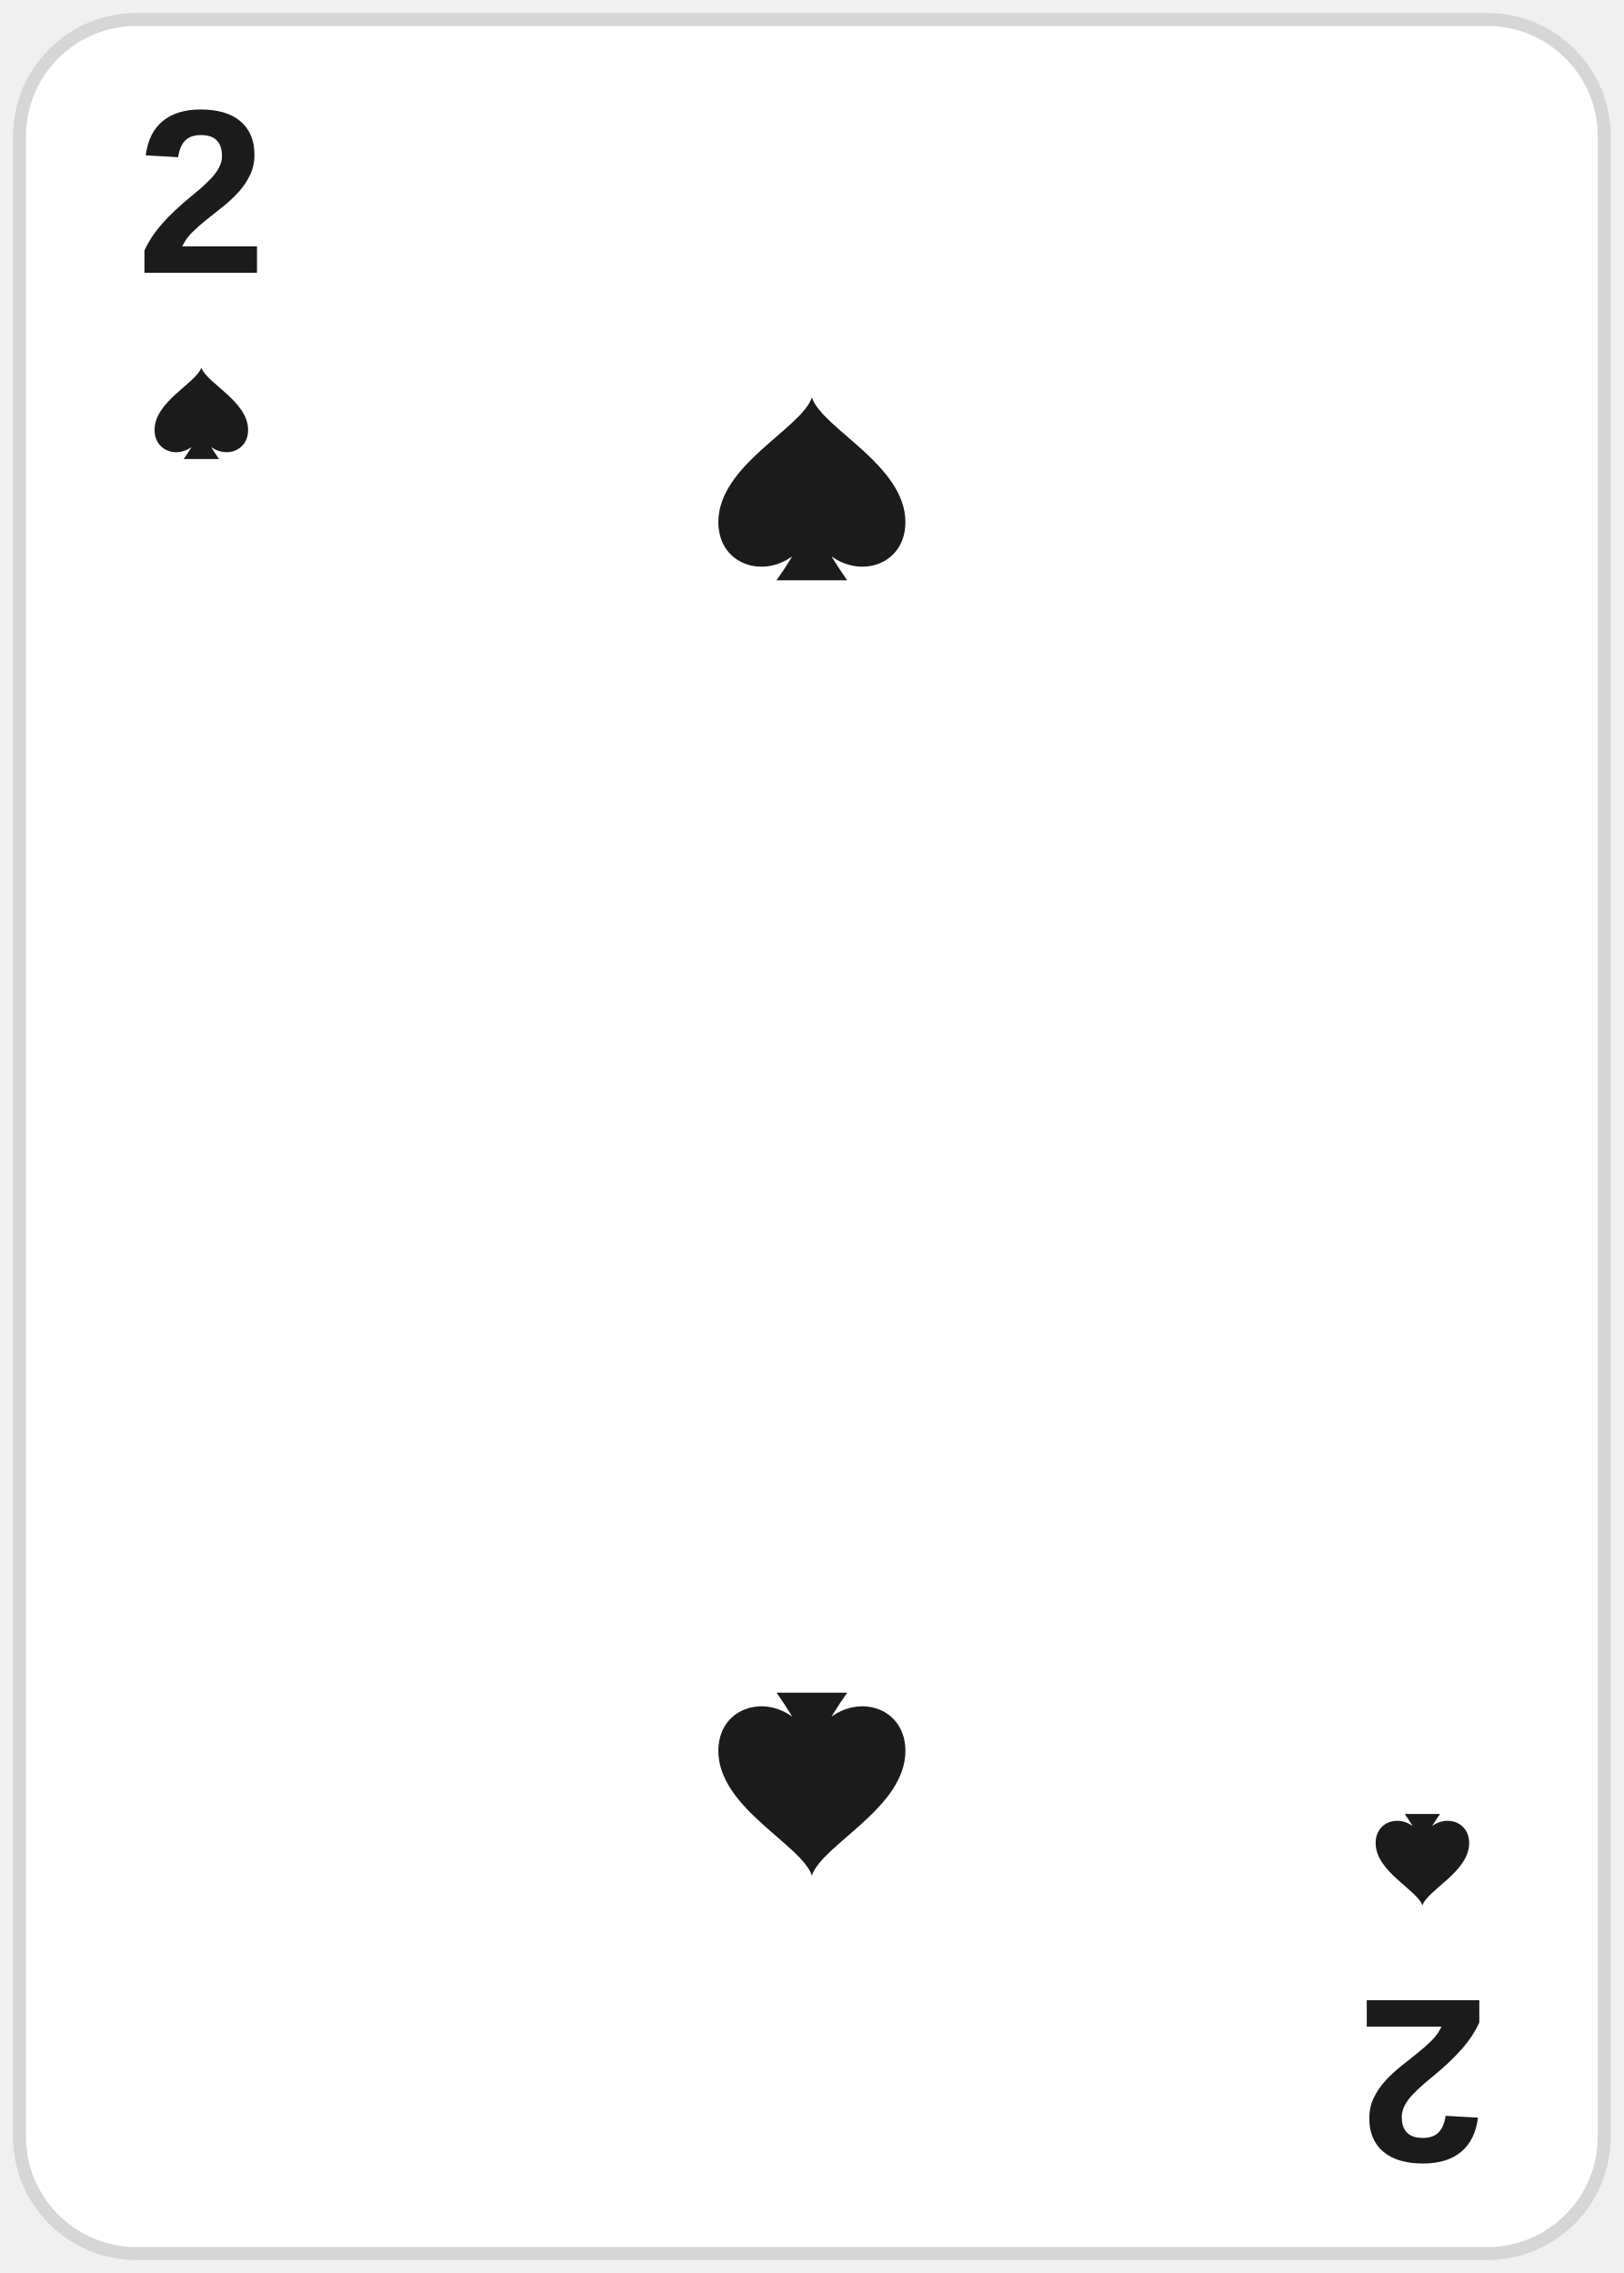
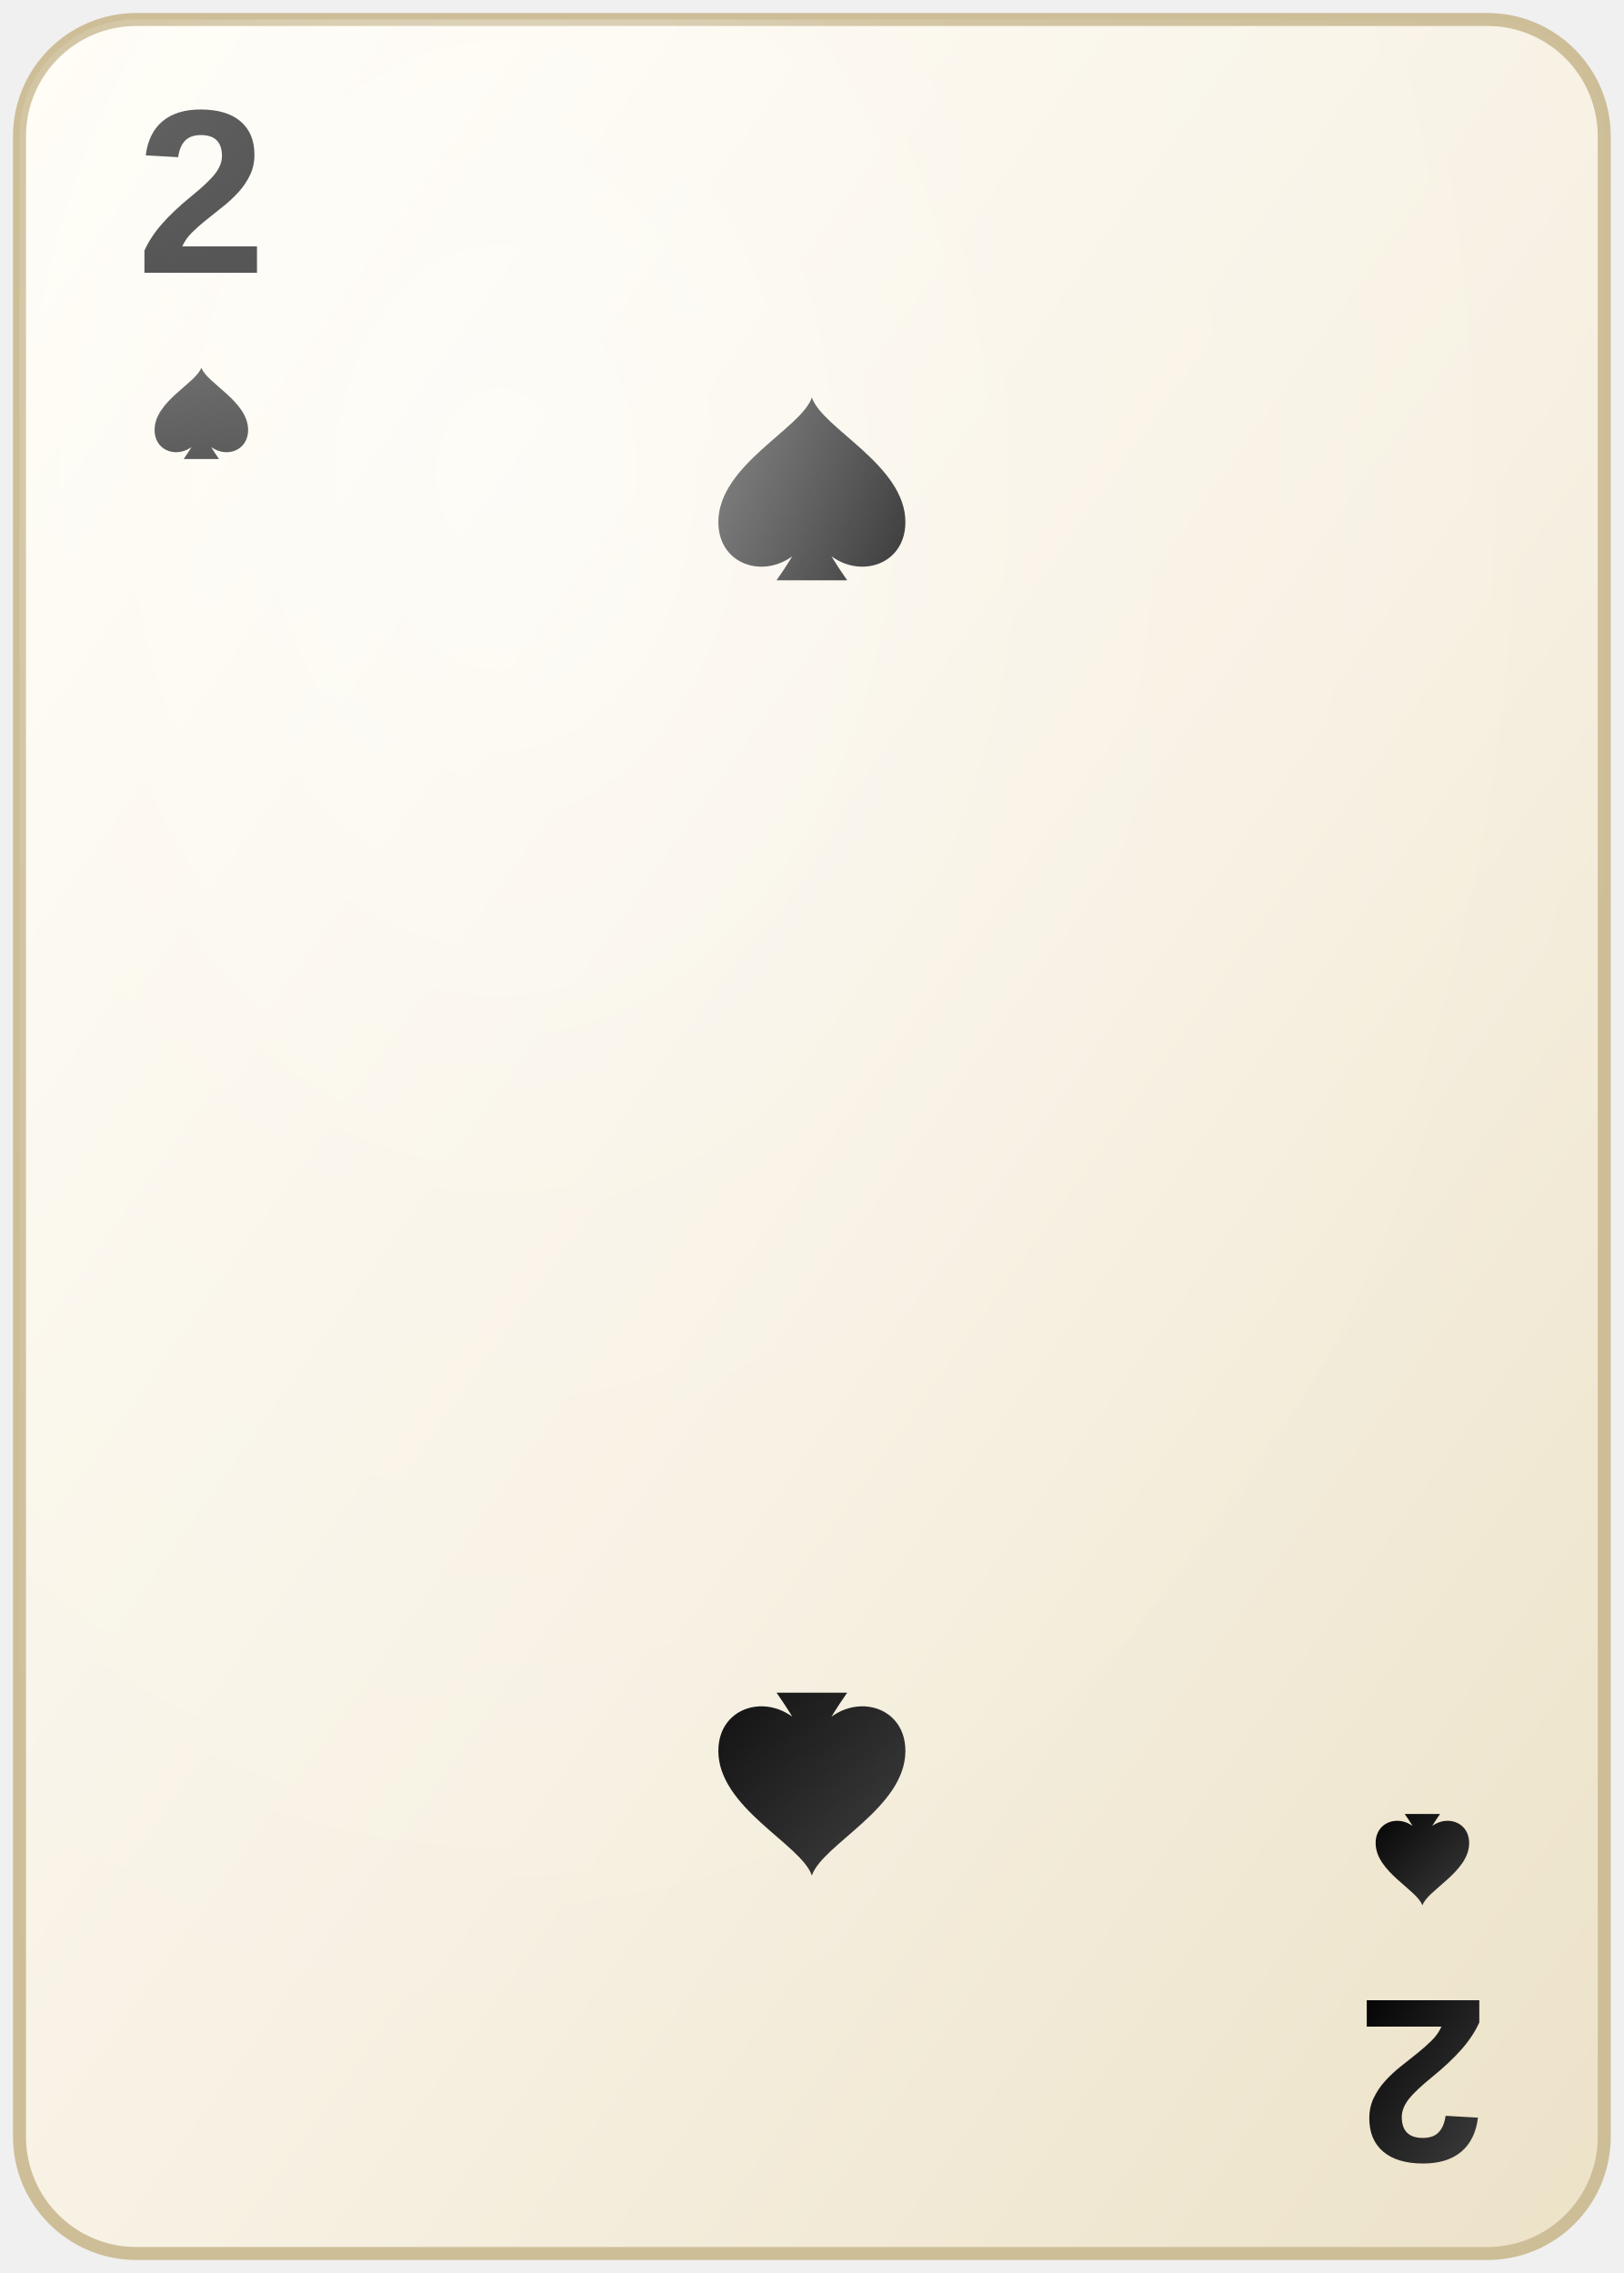
<svg xmlns="http://www.w3.org/2000/svg" viewBox="0 0 250 350" width="250" height="350">
-   <rect x="3" y="3" width="244" height="344" rx="18" fill="#ffffff" stroke="#d6d6d6" stroke-width="2" />
+   <defs>
+     <linearGradient id="faceGrad" x1="0%" y1="0%" x2="100%" y2="100%">
+       <stop offset="0%" stop-color="#fffdf6" />
+       <stop offset="55%" stop-color="#f7f1e3" />
+       <stop offset="100%" stop-color="#ece2c8" />
+     </linearGradient>
+     <radialGradient id="sheenGrad" cx="30%" cy="20%" r="75%">
+       <stop offset="0%" stop-color="#ffffff" stop-opacity="0.55" />
+       <stop offset="45%" stop-color="#ffffff" stop-opacity="0.12" />
+       <stop offset="100%" stop-color="#ffffff" stop-opacity="0" />
+     </radialGradient>
+     <linearGradient id="redInk" x1="0%" y1="0%" x2="100%" y2="100%">
+       <stop offset="0%" stop-color="#e2333f" />
+       <stop offset="100%" stop-color="#9c0f1d" />
+     </linearGradient>
+     <linearGradient id="blackInk" x1="0%" y1="0%" x2="100%" y2="100%">
+       <stop offset="0%" stop-color="#3c3c3c" />
+       <stop offset="100%" stop-color="#050505" />
+     </linearGradient>
+   </defs>
+   <rect x="3" y="3" width="244" height="344" rx="18" fill="url(#faceGrad)" stroke="#cdbe98" stroke-width="2" />
  <g transform="translate(31,42)">
-     <text x="0" y="0" text-anchor="middle" font-family="Arial, sans-serif" font-weight="700" font-size="36" fill="#1b1b1b">2</text>
-     <g transform="translate(0,21) scale(0.8)" fill="#1b1b1b">
+     <text x="0" y="0" text-anchor="middle" font-family="Arial, sans-serif" font-weight="700" font-size="36" fill="url(#blackInk)">2</text>
+     <g transform="translate(0,21) scale(0.8)" fill="url(#blackInk)">
      <path d="M0 -8 C 1 -5 9 -1.5 9 4 C 9 9 2.5 10 0 5 C -2.5 10 -9 9 -9 4 C -9 -1.5 -1 -5 0 -8 Z M -3.4 9.6 C -1.3 6.6 -0.6 5 0 3.1 C 0.6 5 1.3 6.6 3.4 9.6 Z" />
    </g>
  </g>
  <g transform="translate(219,308) rotate(180)">
-     <text x="0" y="0" text-anchor="middle" font-family="Arial, sans-serif" font-weight="700" font-size="36" fill="#1b1b1b">2</text>
-     <g transform="translate(0,21) scale(0.8)" fill="#1b1b1b">
+     <text x="0" y="0" text-anchor="middle" font-family="Arial, sans-serif" font-weight="700" font-size="36" fill="url(#blackInk)">2</text>
+     <g transform="translate(0,21) scale(0.8)" fill="url(#blackInk)">
      <path d="M0 -8 C 1 -5 9 -1.5 9 4 C 9 9 2.5 10 0 5 C -2.5 10 -9 9 -9 4 C -9 -1.5 -1 -5 0 -8 Z M -3.4 9.6 C -1.3 6.6 -0.6 5 0 3.1 C 0.6 5 1.3 6.6 3.4 9.6 Z" />
    </g>
  </g>
-   <g transform="translate(125.0,74.0) scale(1.6)" fill="#1b1b1b">
+   <g transform="translate(125.0,74.0) scale(1.6)" fill="url(#blackInk)">
    <path d="M0 -8 C 1 -5 9 -1.5 9 4 C 9 9 2.5 10 0 5 C -2.5 10 -9 9 -9 4 C -9 -1.5 -1 -5 0 -8 Z M -3.4 9.6 C -1.3 6.6 -0.6 5 0 3.1 C 0.6 5 1.3 6.6 3.4 9.6 Z" />
  </g>
-   <g transform="translate(125.0,276.0) scale(1.6) rotate(180)" fill="#1b1b1b">
+   <g transform="translate(125.0,276.0) scale(1.6) rotate(180)" fill="url(#blackInk)">
    <path d="M0 -8 C 1 -5 9 -1.5 9 4 C 9 9 2.5 10 0 5 C -2.5 10 -9 9 -9 4 C -9 -1.5 -1 -5 0 -8 Z M -3.4 9.6 C -1.3 6.6 -0.6 5 0 3.1 C 0.6 5 1.3 6.6 3.4 9.6 Z" />
  </g>
+   <rect x="3" y="3" width="244" height="344" rx="18" fill="url(#sheenGrad)" />
</svg>
